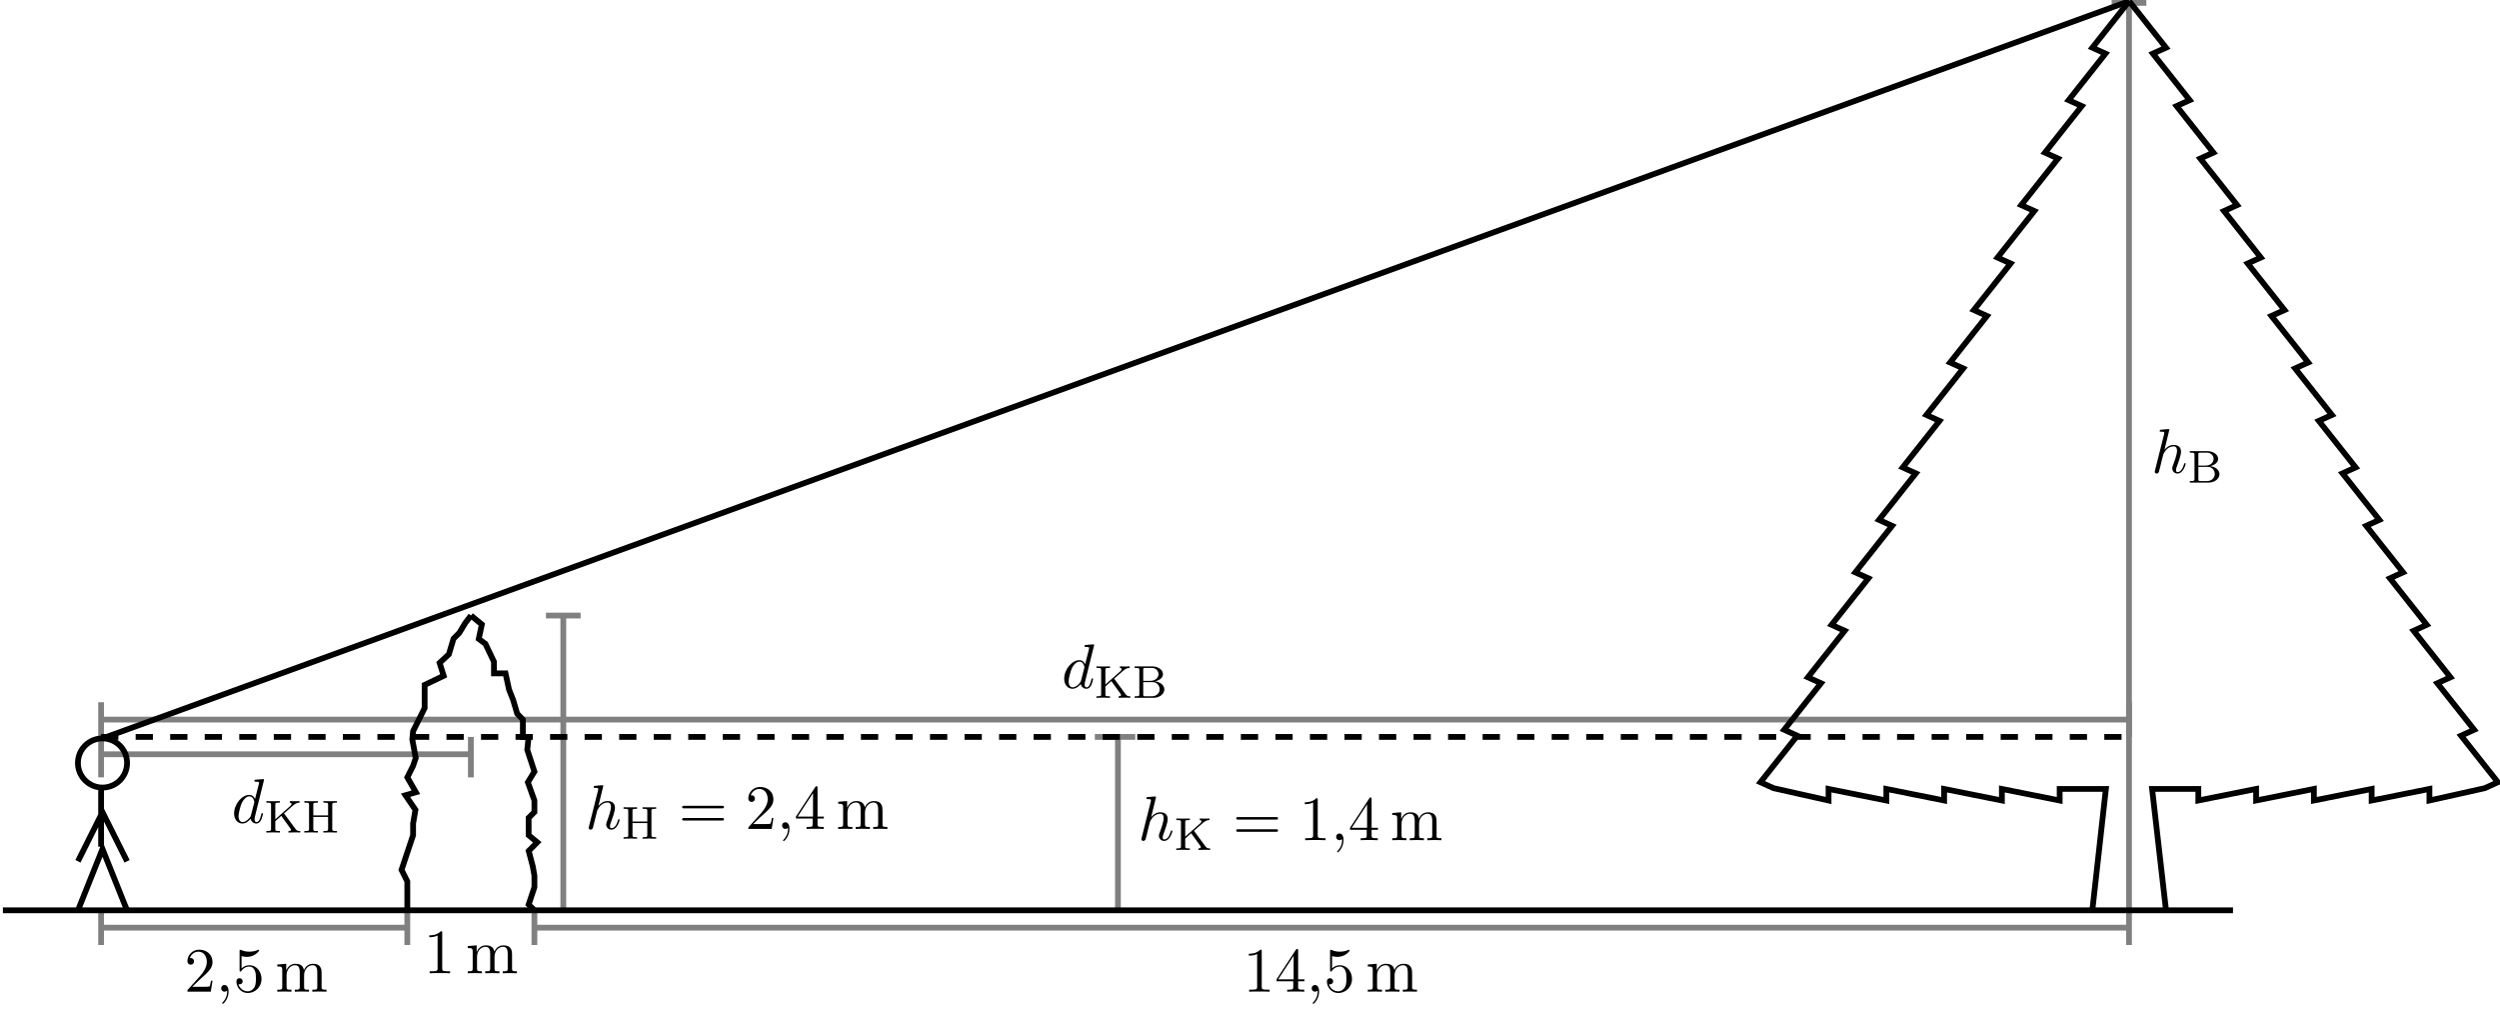
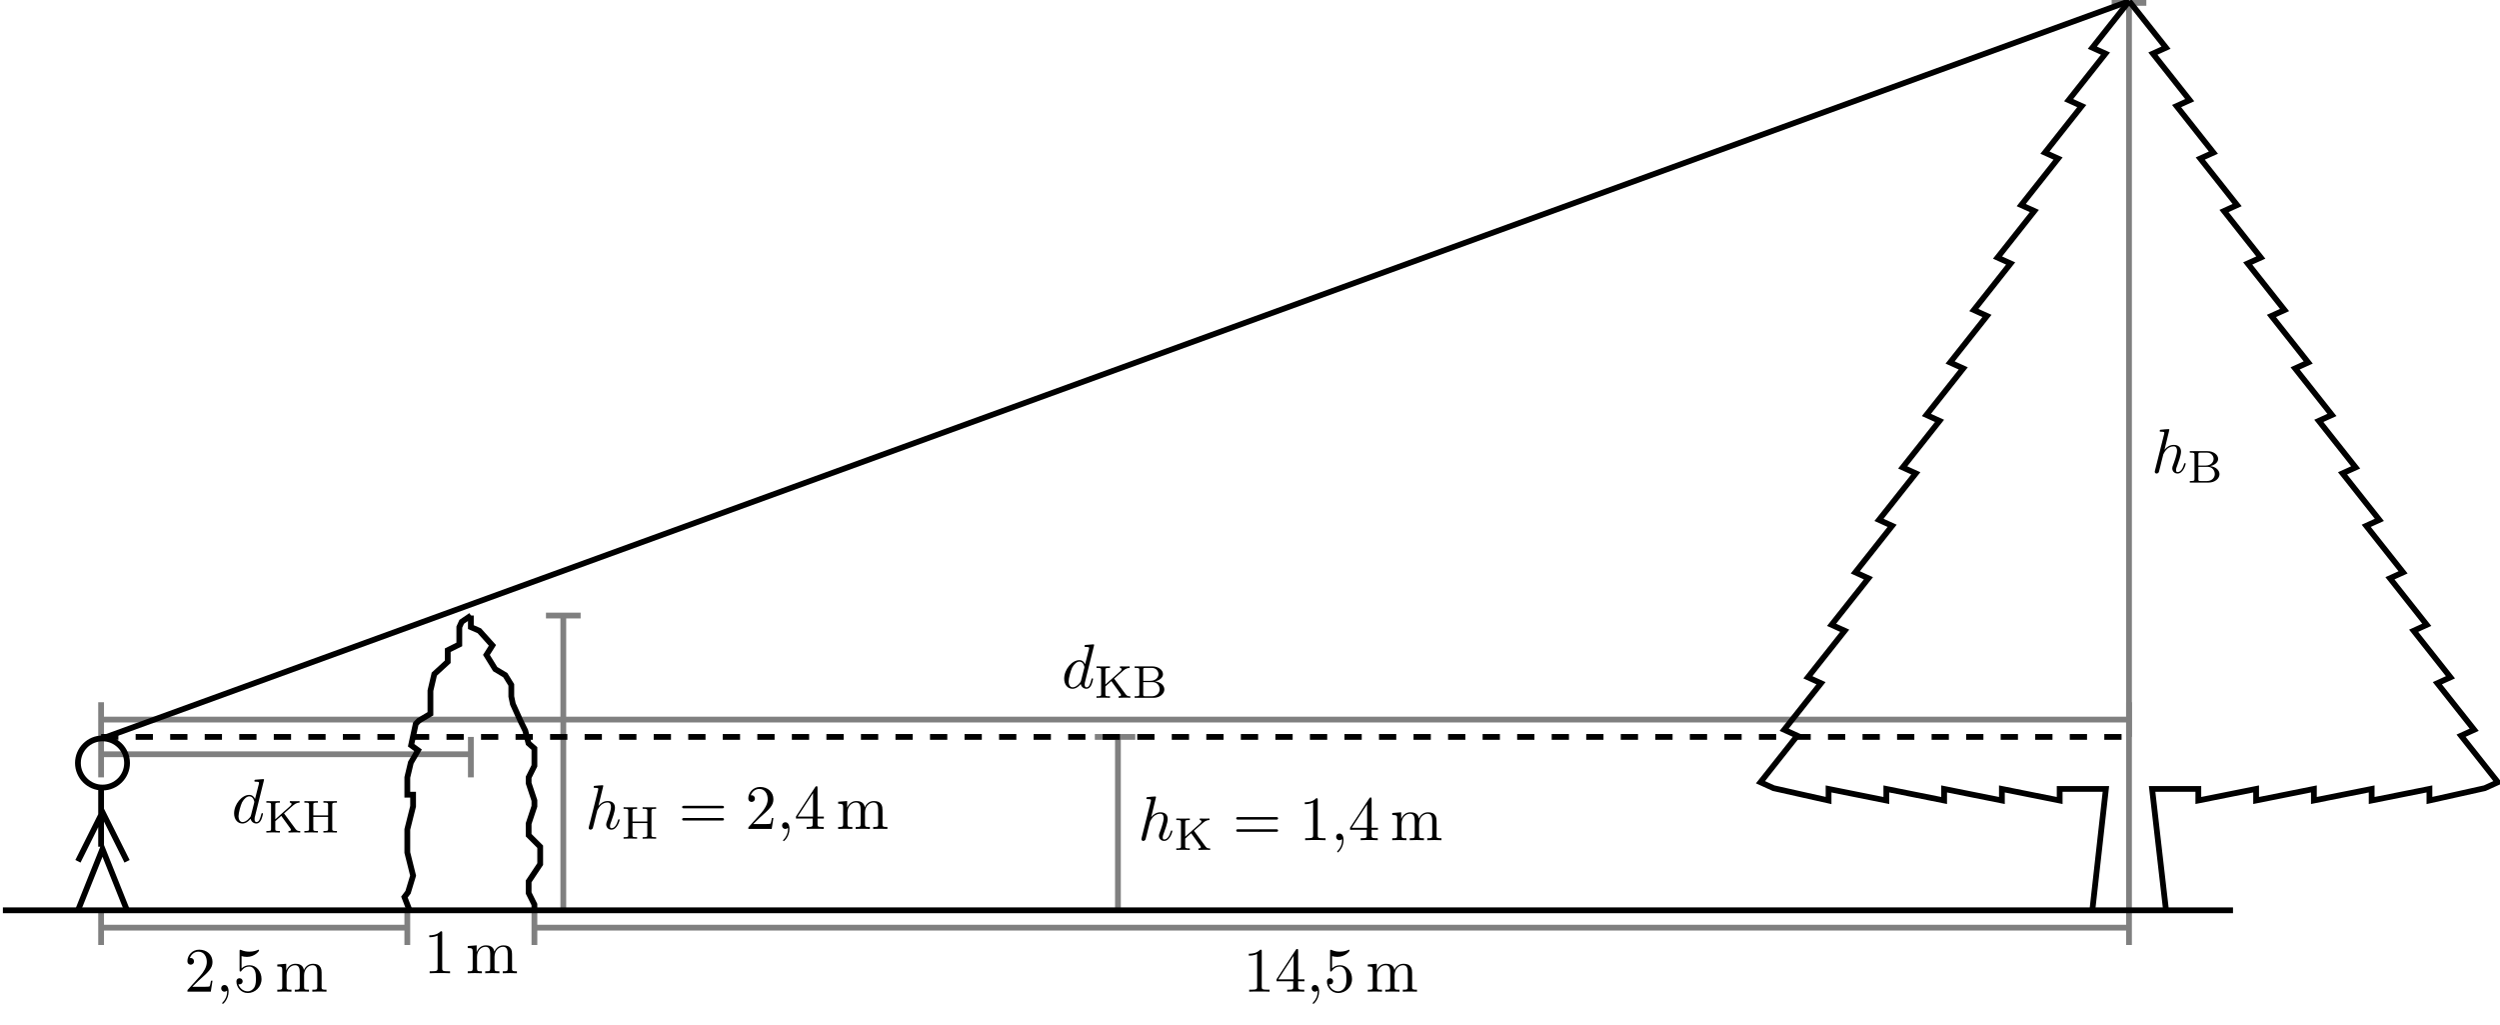
<svg xmlns="http://www.w3.org/2000/svg" xmlns:xlink="http://www.w3.org/1999/xlink" width="432.542pt" height="177.334pt" viewBox="0 0 432.542 177.334" version="1.1">
  <defs>
    <g>
      <symbol overflow="visible" id="glyph0-0">
        <path style="stroke:none;" d="" />
      </symbol>
      <symbol overflow="visible" id="glyph0-1">
        <path style="stroke:none;" d="M 1.391 -0.844 L 2.547 -1.969 C 4.25 -3.469 4.891 -4.062 4.891 -5.141 C 4.891 -6.391 3.922 -7.266 2.578 -7.266 C 1.359 -7.266 0.547 -6.266 0.547 -5.297 C 0.547 -4.672 1.094 -4.672 1.125 -4.672 C 1.312 -4.672 1.688 -4.812 1.688 -5.25 C 1.688 -5.547 1.5 -5.828 1.109 -5.828 C 1.031 -5.828 1 -5.828 0.969 -5.812 C 1.219 -6.516 1.812 -6.922 2.438 -6.922 C 3.438 -6.922 3.906 -6.047 3.906 -5.141 C 3.906 -4.281 3.359 -3.406 2.766 -2.734 L 0.672 -0.406 C 0.547 -0.281 0.547 -0.266 0.547 0 L 4.594 0 L 4.891 -1.891 L 4.625 -1.891 C 4.562 -1.578 4.5 -1.094 4.391 -0.922 C 4.312 -0.844 3.594 -0.844 3.344 -0.844 Z " />
      </symbol>
      <symbol overflow="visible" id="glyph0-2">
        <path style="stroke:none;" d="M 4.891 -2.188 C 4.891 -3.484 4 -4.578 2.828 -4.578 C 2.297 -4.578 1.828 -4.406 1.438 -4.031 L 1.438 -6.156 C 1.656 -6.078 2.016 -6.016 2.359 -6.016 C 3.703 -6.016 4.469 -7 4.469 -7.141 C 4.469 -7.203 4.438 -7.266 4.359 -7.266 C 4.359 -7.266 4.328 -7.266 4.281 -7.234 C 4.062 -7.125 3.516 -6.922 2.797 -6.922 C 2.359 -6.922 1.859 -6.984 1.344 -7.219 C 1.25 -7.25 1.234 -7.25 1.203 -7.25 C 1.094 -7.25 1.094 -7.172 1.094 -6.984 L 1.094 -3.766 C 1.094 -3.562 1.094 -3.484 1.25 -3.484 C 1.328 -3.484 1.359 -3.516 1.391 -3.578 C 1.516 -3.75 1.922 -4.344 2.797 -4.344 C 3.375 -4.344 3.641 -3.844 3.734 -3.641 C 3.906 -3.234 3.922 -2.812 3.922 -2.266 C 3.922 -1.891 3.922 -1.234 3.672 -0.781 C 3.406 -0.344 3 -0.062 2.5 -0.062 C 1.703 -0.062 1.078 -0.641 0.891 -1.281 C 0.922 -1.281 0.953 -1.266 1.078 -1.266 C 1.438 -1.266 1.625 -1.531 1.625 -1.797 C 1.625 -2.062 1.438 -2.328 1.078 -2.328 C 0.922 -2.328 0.547 -2.25 0.547 -1.75 C 0.547 -0.812 1.297 0.234 2.516 0.234 C 3.781 0.234 4.891 -0.812 4.891 -2.188 Z " />
      </symbol>
      <symbol overflow="visible" id="glyph0-3">
        <path style="stroke:none;" d="M 1.203 -3.75 L 1.203 -0.828 C 1.203 -0.344 1.078 -0.344 0.344 -0.344 L 0.344 0 C 0.734 -0.016 1.281 -0.031 1.578 -0.031 C 1.859 -0.031 2.438 -0.016 2.797 0 L 2.797 -0.344 C 2.078 -0.344 1.953 -0.344 1.953 -0.828 L 1.953 -2.828 C 1.953 -3.969 2.719 -4.578 3.422 -4.578 C 4.109 -4.578 4.234 -3.984 4.234 -3.375 L 4.234 -0.828 C 4.234 -0.344 4.109 -0.344 3.375 -0.344 L 3.375 0 C 3.766 -0.016 4.312 -0.031 4.609 -0.031 C 4.891 -0.031 5.469 -0.016 5.828 0 L 5.828 -0.344 C 5.109 -0.344 4.984 -0.344 4.984 -0.828 L 4.984 -2.828 C 4.984 -3.969 5.766 -4.578 6.453 -4.578 C 7.141 -4.578 7.266 -3.984 7.266 -3.375 L 7.266 -0.828 C 7.266 -0.344 7.141 -0.344 6.406 -0.344 L 6.406 0 C 6.797 -0.016 7.344 -0.031 7.641 -0.031 C 7.922 -0.031 8.5 -0.016 8.859 0 L 8.859 -0.344 C 8.297 -0.344 8.031 -0.344 8.016 -0.672 L 8.016 -2.75 C 8.016 -3.688 8.016 -4.031 7.672 -4.422 C 7.531 -4.609 7.172 -4.828 6.531 -4.828 C 5.609 -4.828 5.141 -4.172 4.953 -3.75 C 4.797 -4.703 3.984 -4.828 3.5 -4.828 C 2.703 -4.828 2.188 -4.359 1.891 -3.672 L 1.891 -4.828 L 0.344 -4.703 L 0.344 -4.359 C 1.109 -4.359 1.203 -4.281 1.203 -3.75 Z " />
      </symbol>
      <symbol overflow="visible" id="glyph0-4">
        <path style="stroke:none;" d="M 3.203 -6.984 C 3.203 -7.234 3.203 -7.266 2.953 -7.266 C 2.281 -6.562 1.312 -6.562 0.969 -6.562 L 0.969 -6.234 C 1.188 -6.234 1.828 -6.234 2.406 -6.516 L 2.406 -0.859 C 2.406 -0.469 2.359 -0.344 1.391 -0.344 L 1.031 -0.344 L 1.031 0 C 1.422 -0.031 2.359 -0.031 2.797 -0.031 C 3.234 -0.031 4.188 -0.031 4.562 0 L 4.562 -0.344 L 4.219 -0.344 C 3.234 -0.344 3.203 -0.453 3.203 -0.859 Z " />
      </symbol>
      <symbol overflow="visible" id="glyph0-5">
        <path style="stroke:none;" d="M 3.203 -1.797 L 3.203 -0.844 C 3.203 -0.453 3.188 -0.344 2.375 -0.344 L 2.156 -0.344 L 2.156 0 C 2.594 -0.031 3.156 -0.031 3.625 -0.031 C 4.078 -0.031 4.656 -0.031 5.109 0 L 5.109 -0.344 L 4.875 -0.344 C 4.062 -0.344 4.047 -0.453 4.047 -0.844 L 4.047 -1.797 L 5.141 -1.797 L 5.141 -2.141 L 4.047 -2.141 L 4.047 -7.094 C 4.047 -7.312 4.047 -7.391 3.875 -7.391 C 3.781 -7.391 3.734 -7.391 3.656 -7.25 L 0.312 -2.141 L 0.312 -1.797 Z M 3.266 -2.141 L 0.609 -2.141 L 3.266 -6.203 Z " />
      </symbol>
      <symbol overflow="visible" id="glyph0-6">
        <path style="stroke:none;" d="M 7.5 -3.562 C 7.656 -3.562 7.859 -3.562 7.859 -3.781 C 7.859 -4 7.656 -4 7.5 -4 L 0.969 -4 C 0.812 -4 0.609 -4 0.609 -3.781 C 0.609 -3.562 0.812 -3.562 0.984 -3.562 Z M 7.5 -1.453 C 7.656 -1.453 7.859 -1.453 7.859 -1.672 C 7.859 -1.891 7.656 -1.891 7.5 -1.891 L 0.984 -1.891 C 0.812 -1.891 0.609 -1.891 0.609 -1.672 C 0.609 -1.453 0.812 -1.453 0.969 -1.453 Z " />
      </symbol>
      <symbol overflow="visible" id="glyph1-0">
        <path style="stroke:none;" d="" />
      </symbol>
      <symbol overflow="visible" id="glyph1-1">
        <path style="stroke:none;" d="M 2.219 -0.016 C 2.219 -0.734 1.938 -1.156 1.516 -1.156 C 1.156 -1.156 0.938 -0.891 0.938 -0.578 C 0.938 -0.281 1.156 0 1.516 0 C 1.641 0 1.781 -0.047 1.891 -0.141 C 1.938 -0.156 1.938 -0.172 1.953 -0.172 C 1.969 -0.172 1.969 -0.156 1.969 -0.016 C 1.969 0.797 1.594 1.453 1.234 1.812 C 1.109 1.938 1.109 1.953 1.109 1.984 C 1.109 2.062 1.172 2.109 1.219 2.109 C 1.344 2.109 2.219 1.266 2.219 -0.016 Z " />
      </symbol>
      <symbol overflow="visible" id="glyph1-2">
        <path style="stroke:none;" d="M 3.125 -7.453 C 3.125 -7.453 3.125 -7.562 2.984 -7.562 C 2.734 -7.562 1.938 -7.484 1.656 -7.453 C 1.578 -7.453 1.453 -7.438 1.453 -7.234 C 1.453 -7.109 1.547 -7.109 1.719 -7.109 C 2.234 -7.109 2.25 -7.031 2.25 -6.922 L 2.219 -6.703 L 0.641 -0.422 C 0.594 -0.266 0.594 -0.25 0.594 -0.188 C 0.594 0.062 0.812 0.125 0.922 0.125 C 1.094 0.125 1.266 -0.016 1.312 -0.156 L 1.531 -1 L 1.766 -1.969 C 1.828 -2.219 1.891 -2.453 1.953 -2.703 C 1.969 -2.766 2.062 -3.125 2.078 -3.203 C 2.109 -3.297 2.438 -3.906 2.812 -4.203 C 3.047 -4.375 3.391 -4.578 3.859 -4.578 C 4.328 -4.578 4.453 -4.203 4.453 -3.812 C 4.453 -3.234 4.031 -2.047 3.781 -1.375 C 3.688 -1.125 3.625 -1 3.625 -0.781 C 3.625 -0.266 4.016 0.125 4.531 0.125 C 5.547 0.125 5.953 -1.469 5.953 -1.562 C 5.953 -1.672 5.859 -1.672 5.828 -1.672 C 5.719 -1.672 5.719 -1.641 5.656 -1.469 C 5.5 -0.891 5.141 -0.125 4.547 -0.125 C 4.359 -0.125 4.281 -0.234 4.281 -0.484 C 4.281 -0.75 4.391 -1.016 4.484 -1.25 C 4.656 -1.719 5.141 -3.016 5.141 -3.656 C 5.141 -4.359 4.719 -4.828 3.891 -4.828 C 3.203 -4.828 2.688 -4.484 2.281 -3.984 Z " />
      </symbol>
      <symbol overflow="visible" id="glyph1-3">
        <path style="stroke:none;" d="M 5.625 -7.453 C 5.625 -7.453 5.625 -7.562 5.484 -7.562 C 5.328 -7.562 4.281 -7.469 4.094 -7.453 C 4.016 -7.438 3.953 -7.391 3.953 -7.234 C 3.953 -7.109 4.047 -7.109 4.203 -7.109 C 4.734 -7.109 4.75 -7.031 4.75 -6.922 L 4.719 -6.703 L 4.062 -4.125 C 3.875 -4.531 3.562 -4.828 3.062 -4.828 C 1.781 -4.828 0.438 -3.219 0.438 -1.625 C 0.438 -0.594 1.031 0.125 1.891 0.125 C 2.109 0.125 2.656 0.078 3.297 -0.703 C 3.391 -0.234 3.781 0.125 4.297 0.125 C 4.672 0.125 4.922 -0.125 5.109 -0.484 C 5.297 -0.875 5.438 -1.531 5.438 -1.562 C 5.438 -1.672 5.328 -1.672 5.297 -1.672 C 5.188 -1.672 5.188 -1.625 5.141 -1.469 C 4.969 -0.766 4.766 -0.125 4.312 -0.125 C 4.031 -0.125 3.984 -0.406 3.984 -0.625 C 3.984 -0.891 4.016 -0.953 4.062 -1.141 Z M 3.359 -1.297 C 3.297 -1.094 3.297 -1.078 3.141 -0.891 C 2.656 -0.297 2.219 -0.125 1.906 -0.125 C 1.359 -0.125 1.203 -0.719 1.203 -1.141 C 1.203 -1.688 1.562 -3.031 1.812 -3.531 C 2.156 -4.172 2.641 -4.578 3.078 -4.578 C 3.781 -4.578 3.938 -3.688 3.938 -3.625 C 3.938 -3.562 3.922 -3.484 3.906 -3.438 Z " />
      </symbol>
      <symbol overflow="visible" id="glyph2-0">
        <path style="stroke:none;" d="" />
      </symbol>
      <symbol overflow="visible" id="glyph2-1">
        <path style="stroke:none;" d="M 3.406 -3.312 L 4.969 -4.688 C 5.484 -5.156 5.906 -5.172 6.094 -5.172 L 6.094 -5.438 C 5.781 -5.422 5.766 -5.422 5.359 -5.422 C 4.953 -5.422 4.922 -5.422 4.406 -5.438 L 4.406 -5.172 C 4.562 -5.172 4.703 -5.094 4.703 -4.938 C 4.703 -4.875 4.672 -4.766 4.531 -4.641 L 1.891 -2.297 L 1.891 -4.797 C 1.891 -5.094 1.906 -5.172 2.516 -5.172 L 2.688 -5.172 L 2.688 -5.438 C 2.016 -5.422 2 -5.422 1.516 -5.422 C 1.047 -5.422 1.031 -5.422 0.344 -5.438 L 0.344 -5.172 L 0.531 -5.172 C 1.141 -5.172 1.156 -5.094 1.156 -4.797 L 1.156 -0.641 C 1.156 -0.344 1.141 -0.266 0.531 -0.266 L 0.344 -0.266 L 0.344 0 C 1.031 -0.031 1.047 -0.031 1.516 -0.031 C 2 -0.031 2.016 -0.031 2.688 0 L 2.688 -0.266 L 2.516 -0.266 C 1.906 -0.266 1.891 -0.344 1.891 -0.641 L 1.891 -1.969 L 2.922 -2.891 L 4.469 -0.75 C 4.547 -0.656 4.594 -0.578 4.594 -0.484 C 4.594 -0.266 4.312 -0.266 4.172 -0.266 L 4.172 0 C 4.859 -0.031 4.875 -0.031 5.266 -0.031 C 5.484 -0.031 5.922 -0.031 6.203 0 L 6.203 -0.266 C 5.922 -0.266 5.656 -0.266 5.422 -0.578 Z " />
      </symbol>
      <symbol overflow="visible" id="glyph2-2">
        <path style="stroke:none;" d="M 0.375 -5.438 L 0.375 -5.172 L 0.562 -5.172 C 1.172 -5.172 1.188 -5.094 1.188 -4.797 L 1.188 -0.641 C 1.188 -0.344 1.172 -0.266 0.562 -0.266 L 0.375 -0.266 L 0.375 0 L 3.641 0 C 4.734 0 5.516 -0.703 5.516 -1.453 C 5.516 -2.109 4.906 -2.734 3.906 -2.844 C 4.766 -3.031 5.281 -3.547 5.281 -4.094 C 5.281 -4.812 4.484 -5.438 3.406 -5.438 Z M 1.859 -2.938 L 1.859 -4.859 C 1.859 -5.125 1.875 -5.172 2.25 -5.172 L 3.359 -5.172 C 4.141 -5.172 4.5 -4.562 4.5 -4.094 C 4.5 -3.547 4.031 -2.938 3.109 -2.938 Z M 2.25 -0.266 C 1.875 -0.266 1.859 -0.312 1.859 -0.594 L 1.859 -2.719 L 3.484 -2.719 C 4.25 -2.719 4.703 -2.094 4.703 -1.469 C 4.703 -0.828 4.172 -0.266 3.359 -0.266 Z " />
      </symbol>
      <symbol overflow="visible" id="glyph2-3">
        <path style="stroke:none;" d="M 5.172 -4.797 C 5.172 -5.094 5.203 -5.172 5.812 -5.172 L 5.984 -5.172 L 5.984 -5.438 C 5.312 -5.422 5.297 -5.422 4.812 -5.422 C 4.328 -5.422 4.312 -5.422 3.641 -5.438 L 3.641 -5.172 L 3.812 -5.172 C 4.438 -5.172 4.453 -5.094 4.453 -4.797 L 4.453 -2.969 L 1.891 -2.969 L 1.891 -4.797 C 1.891 -5.094 1.906 -5.172 2.516 -5.172 L 2.688 -5.172 L 2.688 -5.438 C 2.016 -5.422 2 -5.422 1.516 -5.422 C 1.047 -5.422 1.031 -5.422 0.344 -5.438 L 0.344 -5.172 L 0.531 -5.172 C 1.141 -5.172 1.156 -5.094 1.156 -4.797 L 1.156 -0.641 C 1.156 -0.344 1.141 -0.266 0.531 -0.266 L 0.344 -0.266 L 0.344 0 C 1.031 -0.031 1.047 -0.031 1.516 -0.031 C 2 -0.031 2.016 -0.031 2.688 0 L 2.688 -0.266 L 2.516 -0.266 C 1.906 -0.266 1.891 -0.344 1.891 -0.641 L 1.891 -2.703 L 4.453 -2.703 L 4.453 -0.641 C 4.453 -0.344 4.438 -0.266 3.812 -0.266 L 3.641 -0.266 L 3.641 0 C 4.312 -0.031 4.328 -0.031 4.812 -0.031 C 5.297 -0.031 5.312 -0.031 5.984 0 L 5.984 -0.266 L 5.812 -0.266 C 5.203 -0.266 5.172 -0.344 5.172 -0.641 Z " />
      </symbol>
    </g>
  </defs>
  <g id="surface1">
    <path style="fill:none;stroke-width:1;stroke-linecap:butt;stroke-linejoin:miter;stroke:rgb(50%,50%,50%);stroke-opacity:1;stroke-miterlimit:10;" d="M -0.24 0.022 L -0.24 -5.978 M -0.24 -2.978 L 52.76 -2.978 M 52.76 -5.978 L 52.76 0.022 " transform="matrix(1,0,0,-1,17.74,157.522)" />
    <g style="fill:rgb(0%,0%,0%);fill-opacity:1;">
      <use xlink:href="#glyph0-1" x="31.89" y="171.577" />
    </g>
    <g style="fill:rgb(0%,0%,0%);fill-opacity:1;">
      <use xlink:href="#glyph1-1" x="37.345" y="171.577" />
    </g>
    <g style="fill:rgb(0%,0%,0%);fill-opacity:1;">
      <use xlink:href="#glyph0-2" x="40.375" y="171.577" />
    </g>
    <g style="fill:rgb(0%,0%,0%);fill-opacity:1;">
      <use xlink:href="#glyph0-3" x="47.651" y="171.577" />
    </g>
    <path style="fill:none;stroke-width:1;stroke-linecap:butt;stroke-linejoin:miter;stroke:rgb(50%,50%,50%);stroke-opacity:1;stroke-miterlimit:10;" d="M 74.76 0.022 L 74.76 -5.978 M 74.76 -2.978 L 350.76 -2.978 M 350.76 -5.978 L 350.76 0.022 " transform="matrix(1,0,0,-1,17.74,157.522)" />
    <g style="fill:rgb(0%,0%,0%);fill-opacity:1;">
      <use xlink:href="#glyph0-4" x="215.186" y="171.577" />
      <use xlink:href="#glyph0-5" x="220.641" y="171.577" />
    </g>
    <g style="fill:rgb(0%,0%,0%);fill-opacity:1;">
      <use xlink:href="#glyph1-1" x="226.096" y="171.577" />
    </g>
    <g style="fill:rgb(0%,0%,0%);fill-opacity:1;">
      <use xlink:href="#glyph0-2" x="229.126" y="171.577" />
    </g>
    <g style="fill:rgb(0%,0%,0%);fill-opacity:1;">
      <use xlink:href="#glyph0-3" x="236.402" y="171.577" />
    </g>
    <g style="fill:rgb(0%,0%,0%);fill-opacity:1;">
      <use xlink:href="#glyph0-4" x="73.337" y="168.388" />
    </g>
    <g style="fill:rgb(0%,0%,0%);fill-opacity:1;">
      <use xlink:href="#glyph0-3" x="80.613" y="168.388" />
    </g>
    <path style="fill:none;stroke-width:1;stroke-linecap:butt;stroke-linejoin:miter;stroke:rgb(50%,50%,50%);stroke-opacity:1;stroke-miterlimit:10;" d="M 175.76 0.022 L 175.76 30.022 M 171.76 30.022 L 178.76 30.022 " transform="matrix(1,0,0,-1,17.74,157.522)" />
    <g style="fill:rgb(0%,0%,0%);fill-opacity:1;">
      <use xlink:href="#glyph1-2" x="196.968" y="145.368" />
    </g>
    <g style="fill:rgb(0%,0%,0%);fill-opacity:1;">
      <use xlink:href="#glyph2-1" x="203.254" y="147.056" />
    </g>
    <g style="fill:rgb(0%,0%,0%);fill-opacity:1;">
      <use xlink:href="#glyph0-6" x="213.36" y="145.368" />
    </g>
    <g style="fill:rgb(0%,0%,0%);fill-opacity:1;">
      <use xlink:href="#glyph0-4" x="224.878" y="145.368" />
    </g>
    <g style="fill:rgb(0%,0%,0%);fill-opacity:1;">
      <use xlink:href="#glyph1-1" x="230.33" y="145.368" />
    </g>
    <g style="fill:rgb(0%,0%,0%);fill-opacity:1;">
      <use xlink:href="#glyph0-5" x="233.36" y="145.368" />
    </g>
    <g style="fill:rgb(0%,0%,0%);fill-opacity:1;">
      <use xlink:href="#glyph0-3" x="240.636" y="145.368" />
    </g>
    <path style="fill:none;stroke-width:1;stroke-linecap:butt;stroke-linejoin:miter;stroke:rgb(50%,50%,50%);stroke-opacity:1;stroke-miterlimit:10;" d="M 350.76 0.022 L 350.76 157.022 M 347.76 157.022 L 353.76 157.022 " transform="matrix(1,0,0,-1,17.74,157.522)" />
    <g style="fill:rgb(0%,0%,0%);fill-opacity:1;">
      <use xlink:href="#glyph1-2" x="372.362" y="81.805" />
    </g>
    <g style="fill:rgb(0%,0%,0%);fill-opacity:1;">
      <use xlink:href="#glyph2-2" x="378.647" y="83.493" />
    </g>
    <path style="fill:none;stroke-width:1;stroke-linecap:butt;stroke-linejoin:miter;stroke:rgb(50%,50%,50%);stroke-opacity:1;stroke-miterlimit:10;" d="M 79.76 0.022 L 79.76 51.022 M 76.76 51.022 L 82.76 51.022 " transform="matrix(1,0,0,-1,17.74,157.522)" />
    <g style="fill:rgb(0%,0%,0%);fill-opacity:1;">
      <use xlink:href="#glyph1-2" x="101.299" y="143.422" />
    </g>
    <g style="fill:rgb(0%,0%,0%);fill-opacity:1;">
      <use xlink:href="#glyph2-3" x="107.585" y="145.11" />
    </g>
    <g style="fill:rgb(0%,0%,0%);fill-opacity:1;">
      <use xlink:href="#glyph0-6" x="117.456" y="143.422" />
    </g>
    <g style="fill:rgb(0%,0%,0%);fill-opacity:1;">
      <use xlink:href="#glyph0-1" x="128.974" y="143.422" />
    </g>
    <g style="fill:rgb(0%,0%,0%);fill-opacity:1;">
      <use xlink:href="#glyph1-1" x="134.426" y="143.422" />
    </g>
    <g style="fill:rgb(0%,0%,0%);fill-opacity:1;">
      <use xlink:href="#glyph0-5" x="137.456" y="143.422" />
    </g>
    <g style="fill:rgb(0%,0%,0%);fill-opacity:1;">
      <use xlink:href="#glyph0-3" x="144.732" y="143.422" />
    </g>
    <path style="fill:none;stroke-width:1;stroke-linecap:butt;stroke-linejoin:miter;stroke:rgb(50%,50%,50%);stroke-opacity:1;stroke-miterlimit:10;" d="M -0.24 30.022 L -0.24 23.022 M -0.24 27.022 L 63.76 27.022 M 63.76 23.022 L 63.76 30.022 " transform="matrix(1,0,0,-1,17.74,157.522)" />
    <g style="fill:rgb(0%,0%,0%);fill-opacity:1;">
      <use xlink:href="#glyph1-3" x="40.081" y="142.359" />
    </g>
    <g style="fill:rgb(0%,0%,0%);fill-opacity:1;">
      <use xlink:href="#glyph2-1" x="45.759" y="144.047" />
      <use xlink:href="#glyph2-3" x="52.338" y="144.047" />
    </g>
    <path style="fill:none;stroke-width:1;stroke-linecap:butt;stroke-linejoin:miter;stroke:rgb(50%,50%,50%);stroke-opacity:1;stroke-miterlimit:10;" d="M -0.24 30.022 L -0.24 36.022 M -0.24 33.022 L 350.76 33.022 M 350.76 36.022 L 350.76 30.022 " transform="matrix(1,0,0,-1,17.74,157.522)" />
    <g style="fill:rgb(0%,0%,0%);fill-opacity:1;">
      <use xlink:href="#glyph1-3" x="183.759" y="119.046" />
    </g>
    <g style="fill:rgb(0%,0%,0%);fill-opacity:1;">
      <use xlink:href="#glyph2-1" x="189.437" y="120.734" />
      <use xlink:href="#glyph2-2" x="196.016" y="120.734" />
    </g>
    <path style="fill:none;stroke-width:1;stroke-linecap:butt;stroke-linejoin:miter;stroke:rgb(0%,0%,0%);stroke-opacity:1;stroke-miterlimit:10;" d="M -4.252 -0.001 L -0.002 10.631 L 4.252 -0.001 M -0.24 11.022 L -0.24 21.022 M -4.252 8.502 L -0.002 17.006 L 4.252 8.502 M 4.252 25.51 C 4.252 27.862 2.35 29.764 -0.002 29.764 C -2.349 29.764 -4.252 27.862 -4.252 25.51 C -4.252 23.163 -2.349 21.26 -0.002 21.26 C 2.35 21.26 4.252 23.163 4.252 25.51 Z " transform="matrix(1,0,0,-1,17.74,157.522)" />
-     <path style="fill:none;stroke-width:1;stroke-linecap:butt;stroke-linejoin:miter;stroke:rgb(0%,0%,0%);stroke-opacity:1;stroke-miterlimit:10;" d="M 63.78 51.026 L 62.795 49.737 L 61.76 48.022 L 60.76 47.022 L 59.951 44.319 L 58.35 42.834 L 59.053 40.596 L 55.76 39.022 L 55.76 35.022 L 53.76 31.022 L 53.623 29.592 L 54.217 26.377 L 53.76 25.022 L 52.76 23.022 L 54.237 20.448 L 52.444 19.928 L 54.166 17.401 L 53.76 15.022 L 53.76 13.022 L 51.76 7.022 L 52.76 5.022 L 52.76 0.022 " transform="matrix(1,0,0,-1,17.74,157.522)" />
-     <path style="fill:none;stroke-width:1;stroke-linecap:butt;stroke-linejoin:miter;stroke:rgb(0%,0%,0%);stroke-opacity:1;stroke-miterlimit:10;" d="M 63.78 51.026 L 65.658 49.483 L 65.127 46.983 L 66.28 46.127 L 67.76 43.022 L 67.76 41.022 L 69.76 41.022 L 70.362 38.233 L 71.08 36.409 L 71.776 34.053 L 72.76 33.022 L 72.76 30.022 L 73.76 30.022 L 73.518 27.799 L 74.76 24.022 L 73.627 22.174 L 74.76 19.022 L 74.76 17.022 L 73.76 16.022 L 73.76 13.022 L 75.244 11.788 L 73.772 10.295 L 74.475 7.627 L 74.76 6.022 L 74.76 4.022 L 73.76 1.022 L 74.76 0.022 " transform="matrix(1,0,0,-1,17.74,157.522)" />
+     <path style="fill:none;stroke-width:1;stroke-linecap:butt;stroke-linejoin:miter;stroke:rgb(0%,0%,0%);stroke-opacity:1;stroke-miterlimit:10;" d="M 63.78 51.026 L 62.17 49.932 L 61.76 49.022 L 61.76 46.022 L 59.76 45.022 L 59.76 43.022 L 57.432 40.889 L 56.76 38.022 L 56.76 34.022 L 54.752 32.834 L 54.221 32.28 L 53.42 28.581 L 54.619 27.709 L 53.369 25.577 L 52.76 23.022 L 52.76 20.022 L 53.76 20.022 L 53.76 18.022 L 52.76 14.022 L 52.76 10.022 L 53.76 6.022 L 52.885 3.143 L 52.26 2.315 L 53.151 0.01 " transform="matrix(1,0,0,-1,17.74,157.522)" />
+     <path style="fill:none;stroke-width:1;stroke-linecap:butt;stroke-linejoin:miter;stroke:rgb(0%,0%,0%);stroke-opacity:1;stroke-miterlimit:10;" d="M 63.76 51.022 L 63.76 49.022 L 65.221 48.389 L 67.494 45.862 L 66.455 44.213 L 67.975 41.752 L 69.713 40.713 L 70.76 39.022 L 70.76 37.022 L 71.03 35.721 L 72.373 32.745 L 73.182 31.1 L 73.737 28.917 L 74.76 28.022 L 74.76 25.022 L 73.76 23.022 L 73.76 22.022 L 74.76 19.022 L 74.76 18.022 L 73.76 15.022 L 73.76 13.022 L 75.76 11.022 L 75.76 8.022 L 73.76 5.022 L 73.76 3.022 L 74.76 1.022 L 74.76 0.022 " transform="matrix(1,0,0,-1,17.74,157.522)" />
    <path style="fill:none;stroke-width:1;stroke-linecap:butt;stroke-linejoin:miter;stroke:rgb(0%,0%,0%);stroke-opacity:1;stroke-miterlimit:10;" d="M 350.791 157.323 L 344.42 149.272 L 346.69 148.249 L 340.315 140.194 L 342.584 139.17 L 336.213 131.116 L 338.483 130.092 L 332.108 122.038 L 334.377 121.014 L 328.006 112.96 L 330.276 111.936 L 323.905 103.881 L 326.174 102.858 L 319.799 94.807 L 322.069 93.78 L 315.697 85.729 L 317.967 84.702 L 311.592 76.651 L 313.862 75.624 L 307.49 67.573 L 309.76 66.545 L 303.389 58.495 L 305.658 57.467 L 299.283 49.417 L 301.553 48.389 L 295.182 40.338 L 297.451 39.311 L 291.076 31.26 L 293.346 30.233 L 286.975 22.182 L 289.244 21.155 L 298.76 19.022 L 298.76 21.022 L 308.76 19.022 L 308.76 21.022 L 318.76 19.022 L 318.76 21.022 L 328.76 19.022 L 328.76 21.022 L 338.76 19.022 L 338.76 21.022 L 346.76 21.022 L 344.412 -0.001 " transform="matrix(1,0,0,-1,17.74,157.522)" />
    <path style="fill:none;stroke-width:1;stroke-linecap:butt;stroke-linejoin:miter;stroke:rgb(0%,0%,0%);stroke-opacity:1;stroke-miterlimit:10;" d="M 350.791 157.323 L 357.166 149.272 L 354.897 148.249 L 361.268 140.194 L 358.998 139.17 L 365.369 131.116 L 363.1 130.092 L 369.475 122.038 L 367.205 121.014 L 373.576 112.96 L 371.307 111.936 L 377.682 103.881 L 375.412 102.858 L 381.783 94.807 L 379.514 93.78 L 385.885 85.729 L 383.615 84.702 L 389.99 76.651 L 387.721 75.624 L 394.092 67.573 L 391.822 66.545 L 398.197 58.495 L 395.928 57.467 L 402.299 49.417 L 400.03 48.389 L 406.401 40.338 L 404.131 39.311 L 410.506 31.26 L 408.237 30.233 L 414.608 22.182 L 412.338 21.155 L 402.76 19.022 L 402.76 21.022 L 392.76 19.022 L 392.76 21.022 L 382.76 19.022 L 382.76 21.022 L 372.76 19.022 L 372.76 21.022 L 362.76 19.022 L 362.76 21.022 L 354.76 21.022 L 357.17 -0.001 " transform="matrix(1,0,0,-1,17.74,157.522)" />
    <path style="fill:none;stroke-width:1;stroke-linecap:butt;stroke-linejoin:miter;stroke:rgb(0%,0%,0%);stroke-opacity:1;stroke-miterlimit:10;" d="M -0.002 29.764 L 350.791 157.323 M -17.24 0.022 L 368.76 0.022 " transform="matrix(1,0,0,-1,17.74,157.522)" />
    <path style="fill:none;stroke-width:1;stroke-linecap:butt;stroke-linejoin:miter;stroke:rgb(0%,0%,0%);stroke-opacity:1;stroke-dasharray:2.989,2.989;stroke-miterlimit:10;" d="M -0.24 30.022 L 350.76 30.022 " transform="matrix(1,0,0,-1,17.74,157.522)" />
  </g>
</svg>
